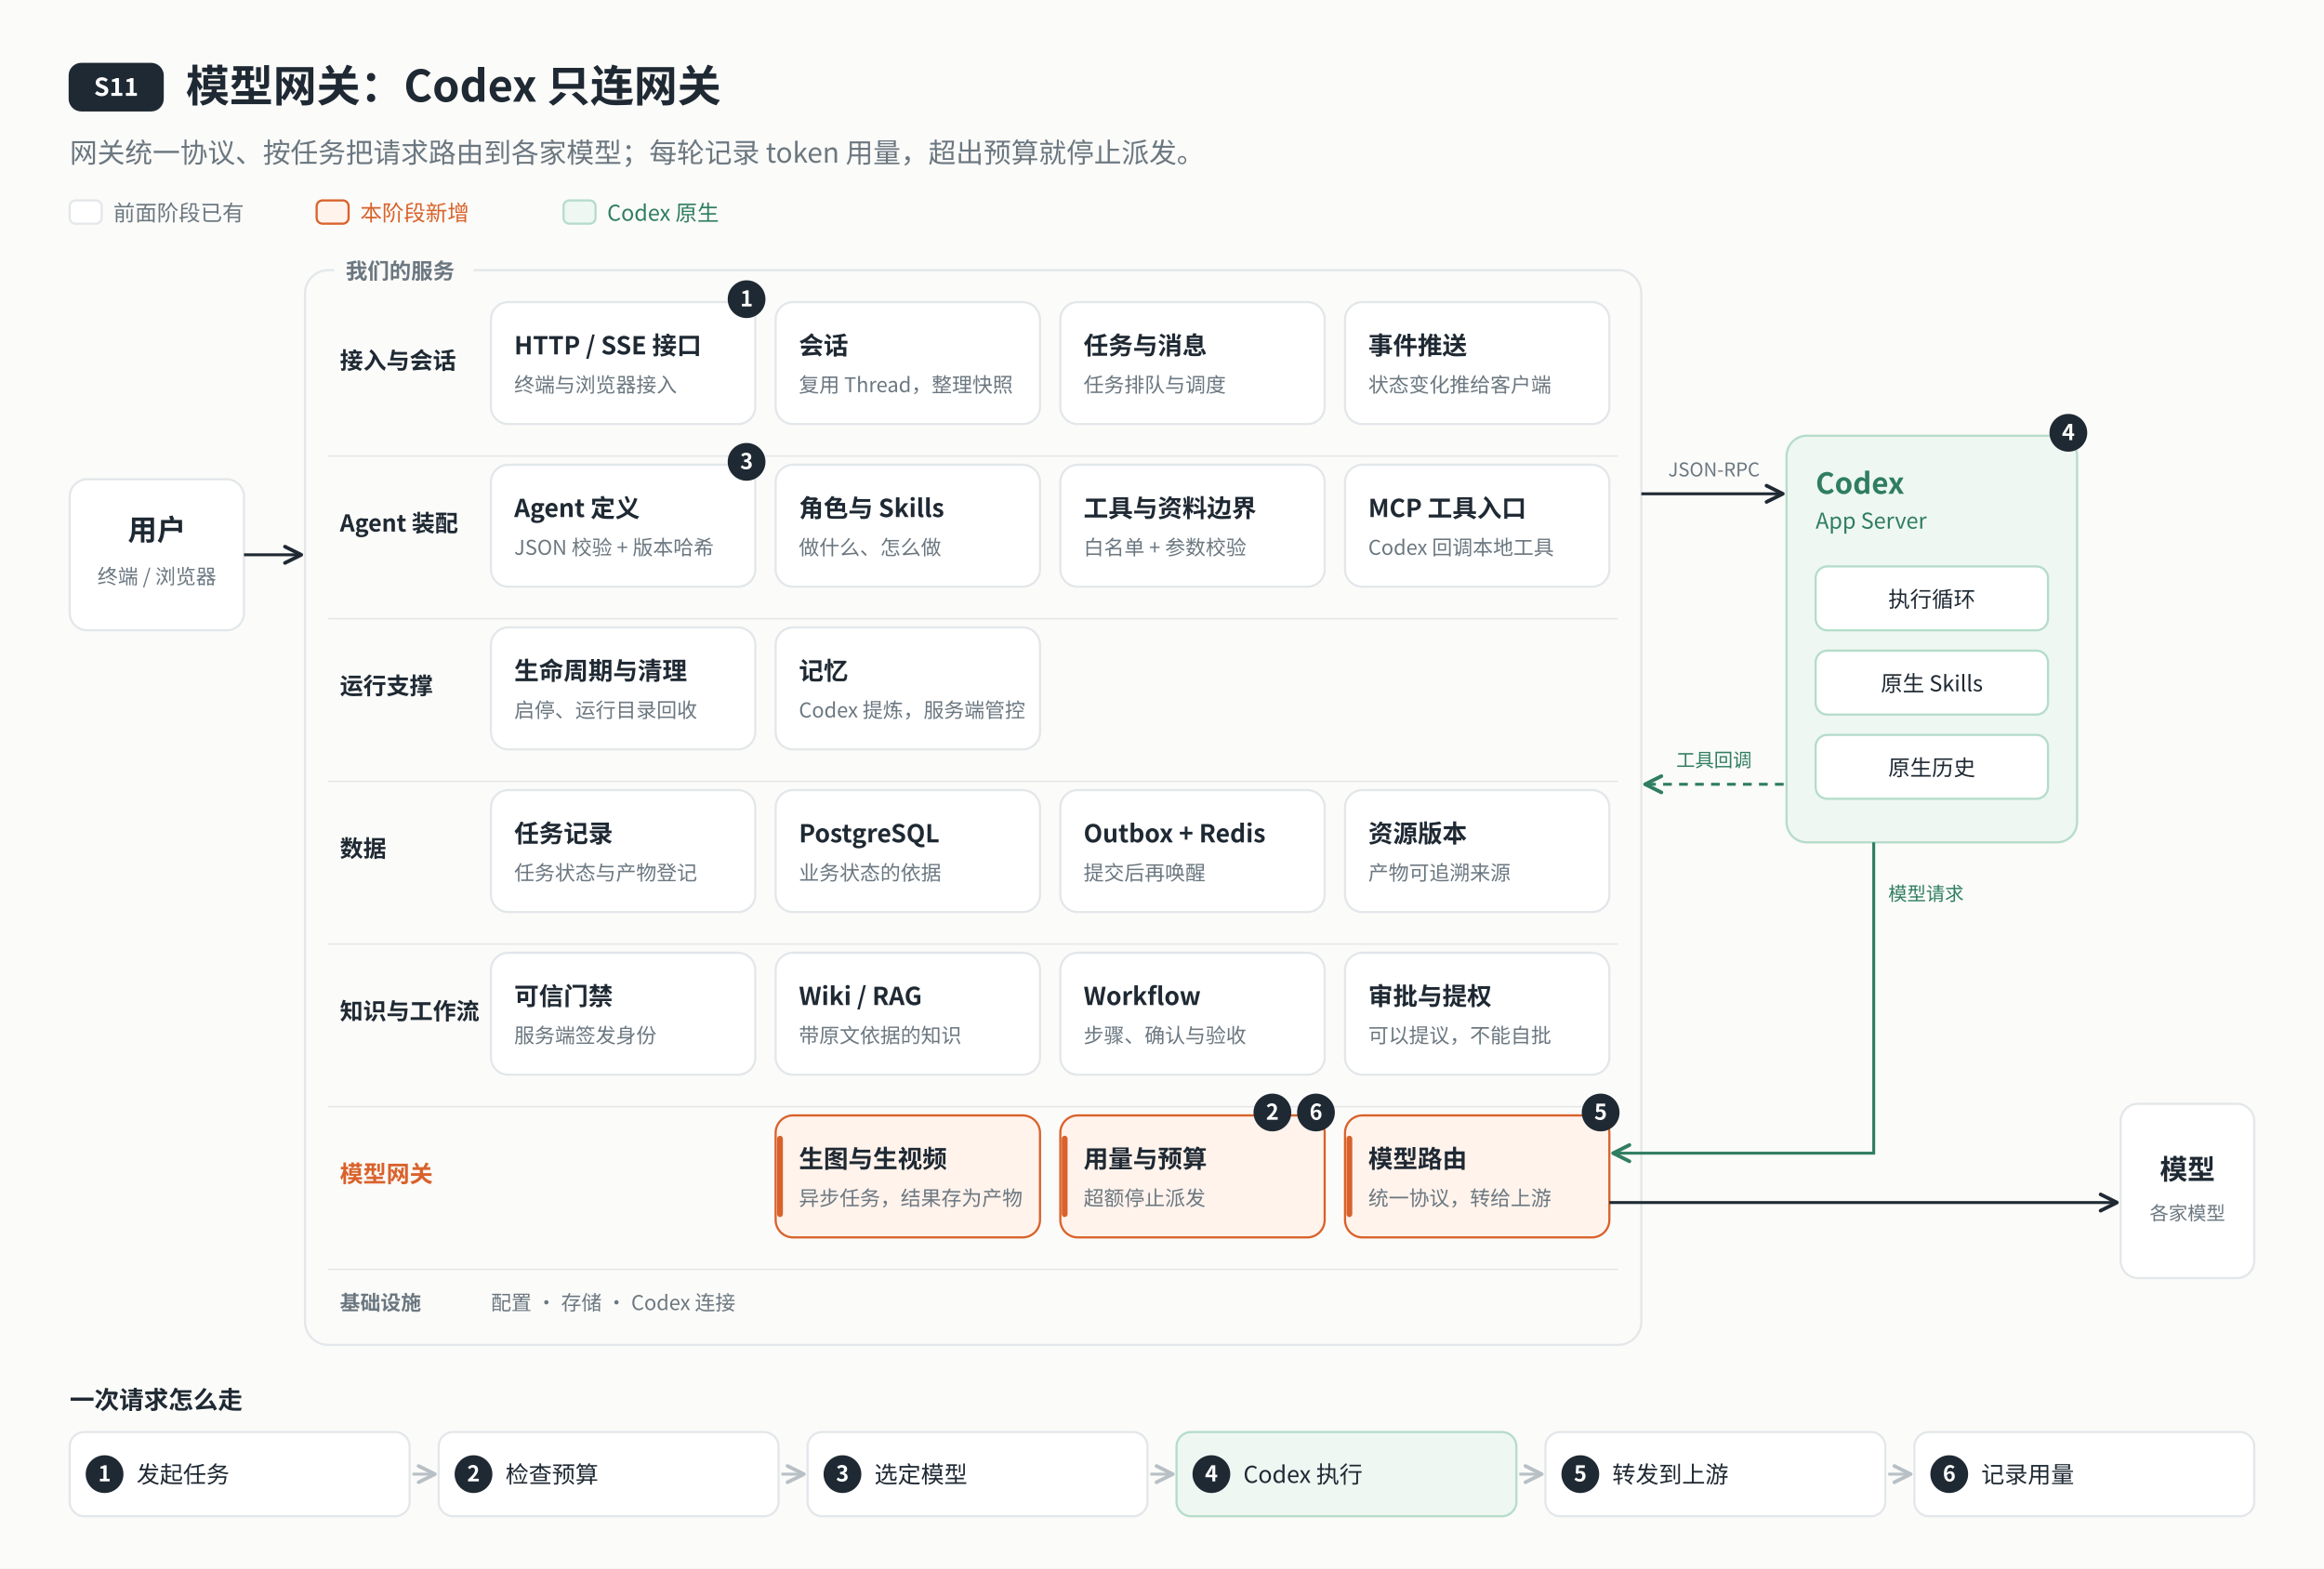
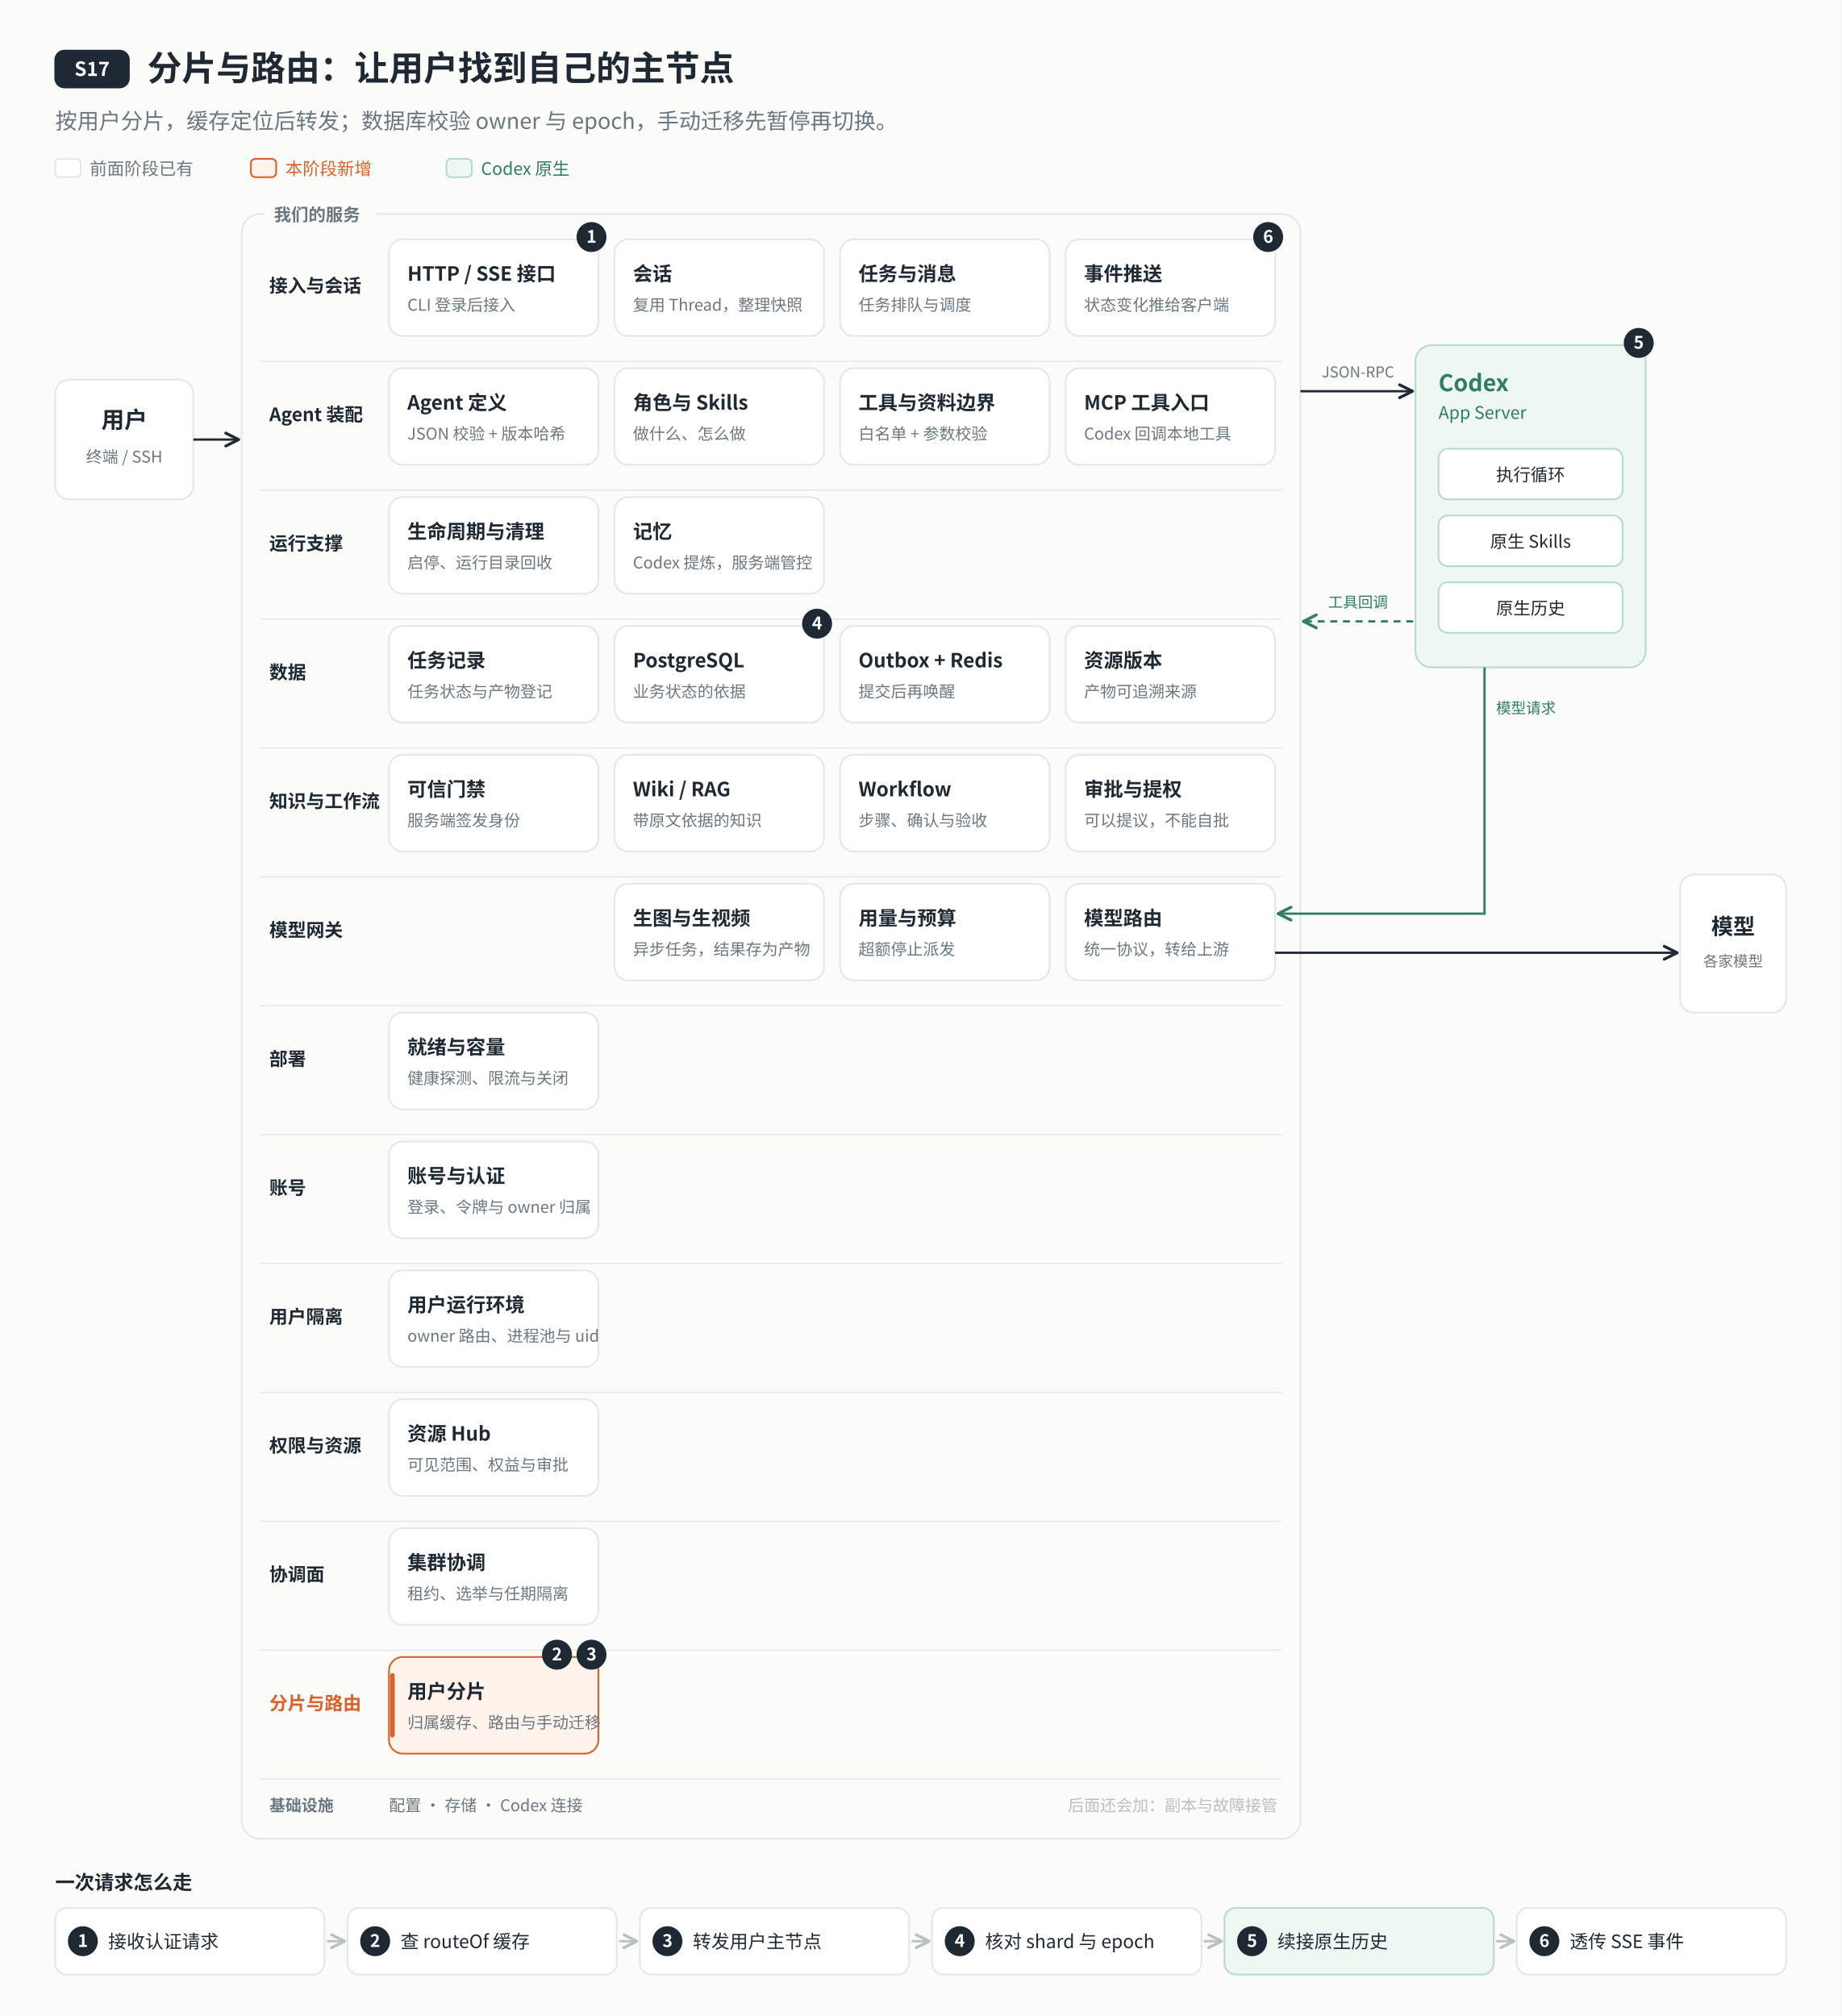
- <svg xmlns="http://www.w3.org/2000/svg" width="1600" height="1080" viewBox="0 0 1600 1080" role="img" aria-labelledby="title desc">
+ <svg xmlns="http://www.w3.org/2000/svg" width="1600" height="1752" viewBox="0 0 1600 1752" role="img" aria-labelledby="title desc">
  <defs>
    <marker id="mB8C0C6" viewBox="0 0 10 10" refX="8" refY="5" markerWidth="7" markerHeight="7" orient="auto-start-reverse">
      <path d="M1 1 L9 5 L1 9" fill="none" stroke="#B8C0C6" stroke-width="1.8" stroke-linecap="round" stroke-linejoin="round" />
    </marker>
    <marker id="m1F2933" viewBox="0 0 10 10" refX="8" refY="5" markerWidth="7" markerHeight="7" orient="auto-start-reverse">
      <path d="M1 1 L9 5 L1 9" fill="none" stroke="#1F2933" stroke-width="1.8" stroke-linecap="round" stroke-linejoin="round" />
    </marker>
    <marker id="m2F7D62" viewBox="0 0 10 10" refX="8" refY="5" markerWidth="7" markerHeight="7" orient="auto-start-reverse">
      <path d="M1 1 L9 5 L1 9" fill="none" stroke="#2F7D62" stroke-width="1.8" stroke-linecap="round" stroke-linejoin="round" />
    </marker>
  </defs>
  <g font-family="PingFang SC, Microsoft YaHei, Noto Sans CJK SC, sans-serif">
-     <rect x="0" y="0" width="1600" height="1080" fill="#FBFBF9" />
+     <rect x="0" y="0" width="1600" height="1752" fill="#FBFBF9" />
    <rect x="48" y="44" width="64" height="32" rx="8" fill="#1F2933" stroke="#1F2933" stroke-width="1.5" />
-     <text x="80" y="66" font-size="17" fill="#fff" font-weight="700" text-anchor="middle">S11</text>
-     <text x="128" y="70" font-size="30" fill="#1F2933" font-weight="700" text-anchor="start">模型网关：Codex 只连网关</text>
-     <text x="48" y="112" font-size="19" fill="#6B7780" font-weight="400" text-anchor="start">网关统一协议、按任务把请求路由到各家模型；每轮记录 token 用量，超出预算就停止派发。</text>
+     <text x="80" y="66" font-size="17" fill="#fff" font-weight="700" text-anchor="middle">S17</text>
+     <text x="128" y="70" font-size="30" fill="#1F2933" font-weight="700" text-anchor="start">分片与路由：让用户找到自己的主节点</text>
+     <text x="48" y="112" font-size="19" fill="#6B7780" font-weight="400" text-anchor="start">按用户分片，缓存定位后转发；数据库校验 owner 与 epoch，手动迁移先暂停再切换。</text>
    <rect x="48" y="138" width="22" height="16" rx="4" fill="#FFFFFF" stroke="#E3E7EA" stroke-width="1.5" />
    <text x="78" y="152" font-size="15" fill="#6B7780" font-weight="400" text-anchor="start">前面阶段已有</text>
    <rect x="218" y="138" width="22" height="16" rx="4" fill="#FFF3EC" stroke="#D9622B" stroke-width="1.5" />
    <text x="248" y="152" font-size="15" fill="#D9622B" font-weight="400" text-anchor="start">本阶段新增</text>
    <rect x="388" y="138" width="22" height="16" rx="4" fill="#EEF7F2" stroke="#B5DCCB" stroke-width="1.5" />
    <text x="418" y="152" font-size="15" fill="#2F7D62" font-weight="400" text-anchor="start">Codex 原生</text>
    <rect x="48" y="330" width="120" height="104" rx="12" fill="#FFFFFF" stroke="#E3E7EA" stroke-width="1.5" />
    <text x="108" y="372" font-size="20" fill="#1F2933" font-weight="600" text-anchor="middle">用户</text>
-     <text x="108" y="402" font-size="14" fill="#6B7780" font-weight="400" text-anchor="middle">终端 / 浏览器</text>
-     <rect x="210" y="186" width="920" height="740" rx="16" fill="none" stroke="#E3E7EA" stroke-width="1.5" />
+     <text x="108" y="402" font-size="14" fill="#6B7780" font-weight="400" text-anchor="middle">终端 / SSH</text>
+     <rect x="210" y="186" width="920" height="1412" rx="16" fill="none" stroke="#E3E7EA" stroke-width="1.5" />
    <rect x="230" y="175" width="96" height="22" fill="#FBFBF9" />
    <text x="238" y="192" font-size="15" fill="#6B7780" font-weight="600" text-anchor="start">我们的服务</text>
    <text x="234" y="254" font-size="16" fill="#1F2933" font-weight="600" text-anchor="start">接入与会话</text>
    <rect x="338" y="208" width="182" height="84" rx="12" fill="#FFFFFF" stroke="#E3E7EA" stroke-width="1.5" />
    <text x="354" y="244" font-size="17" fill="#1F2933" font-weight="600" text-anchor="start">HTTP / SSE 接口</text>
-     <text x="354" y="270" font-size="14" fill="#6B7780" font-weight="400" text-anchor="start">终端与浏览器接入</text>
+     <text x="354" y="270" font-size="14" fill="#6B7780" font-weight="400" text-anchor="start">CLI 登录后接入</text>
    <rect x="534" y="208" width="182" height="84" rx="12" fill="#FFFFFF" stroke="#E3E7EA" stroke-width="1.5" />
    <text x="550" y="244" font-size="17" fill="#1F2933" font-weight="600" text-anchor="start">会话</text>
    <text x="550" y="270" font-size="14" fill="#6B7780" font-weight="400" text-anchor="start">复用 Thread，整理快照</text>
    <rect x="730" y="208" width="182" height="84" rx="12" fill="#FFFFFF" stroke="#E3E7EA" stroke-width="1.5" />
    <text x="746" y="244" font-size="17" fill="#1F2933" font-weight="600" text-anchor="start">任务与消息</text>
    <text x="746" y="270" font-size="14" fill="#6B7780" font-weight="400" text-anchor="start">任务排队与调度</text>
    <rect x="926" y="208" width="182" height="84" rx="12" fill="#FFFFFF" stroke="#E3E7EA" stroke-width="1.5" />
    <text x="942" y="244" font-size="17" fill="#1F2933" font-weight="600" text-anchor="start">事件推送</text>
    <text x="942" y="270" font-size="14" fill="#6B7780" font-weight="400" text-anchor="start">状态变化推给客户端</text>
    <text x="234" y="366" font-size="16" fill="#1F2933" font-weight="600" text-anchor="start">Agent 装配</text>
    <line x1="226" y1="314" x2="1114" y2="314" stroke="#E3E7EA" stroke-width="1" />
    <rect x="338" y="320" width="182" height="84" rx="12" fill="#FFFFFF" stroke="#E3E7EA" stroke-width="1.5" />
    <text x="354" y="356" font-size="17" fill="#1F2933" font-weight="600" text-anchor="start">Agent 定义</text>
    <text x="354" y="382" font-size="14" fill="#6B7780" font-weight="400" text-anchor="start">JSON 校验 + 版本哈希</text>
    <rect x="534" y="320" width="182" height="84" rx="12" fill="#FFFFFF" stroke="#E3E7EA" stroke-width="1.5" />
    <text x="550" y="356" font-size="17" fill="#1F2933" font-weight="600" text-anchor="start">角色与 Skills</text>
    <text x="550" y="382" font-size="14" fill="#6B7780" font-weight="400" text-anchor="start">做什么、怎么做</text>
    <rect x="730" y="320" width="182" height="84" rx="12" fill="#FFFFFF" stroke="#E3E7EA" stroke-width="1.5" />
    <text x="746" y="356" font-size="17" fill="#1F2933" font-weight="600" text-anchor="start">工具与资料边界</text>
    <text x="746" y="382" font-size="14" fill="#6B7780" font-weight="400" text-anchor="start">白名单 + 参数校验</text>
    <rect x="926" y="320" width="182" height="84" rx="12" fill="#FFFFFF" stroke="#E3E7EA" stroke-width="1.5" />
    <text x="942" y="356" font-size="17" fill="#1F2933" font-weight="600" text-anchor="start">MCP 工具入口</text>
    <text x="942" y="382" font-size="14" fill="#6B7780" font-weight="400" text-anchor="start">Codex 回调本地工具</text>
    <text x="234" y="478" font-size="16" fill="#1F2933" font-weight="600" text-anchor="start">运行支撑</text>
    <line x1="226" y1="426" x2="1114" y2="426" stroke="#E3E7EA" stroke-width="1" />
    <rect x="338" y="432" width="182" height="84" rx="12" fill="#FFFFFF" stroke="#E3E7EA" stroke-width="1.5" />
    <text x="354" y="468" font-size="17" fill="#1F2933" font-weight="600" text-anchor="start">生命周期与清理</text>
    <text x="354" y="494" font-size="14" fill="#6B7780" font-weight="400" text-anchor="start">启停、运行目录回收</text>
    <rect x="534" y="432" width="182" height="84" rx="12" fill="#FFFFFF" stroke="#E3E7EA" stroke-width="1.5" />
    <text x="550" y="468" font-size="17" fill="#1F2933" font-weight="600" text-anchor="start">记忆</text>
    <text x="550" y="494" font-size="14" fill="#6B7780" font-weight="400" text-anchor="start">Codex 提炼，服务端管控</text>
    <text x="234" y="590" font-size="16" fill="#1F2933" font-weight="600" text-anchor="start">数据</text>
    <line x1="226" y1="538" x2="1114" y2="538" stroke="#E3E7EA" stroke-width="1" />
    <rect x="338" y="544" width="182" height="84" rx="12" fill="#FFFFFF" stroke="#E3E7EA" stroke-width="1.5" />
    <text x="354" y="580" font-size="17" fill="#1F2933" font-weight="600" text-anchor="start">任务记录</text>
    <text x="354" y="606" font-size="14" fill="#6B7780" font-weight="400" text-anchor="start">任务状态与产物登记</text>
    <rect x="534" y="544" width="182" height="84" rx="12" fill="#FFFFFF" stroke="#E3E7EA" stroke-width="1.5" />
    <text x="550" y="580" font-size="17" fill="#1F2933" font-weight="600" text-anchor="start">PostgreSQL</text>
    <text x="550" y="606" font-size="14" fill="#6B7780" font-weight="400" text-anchor="start">业务状态的依据</text>
    <rect x="730" y="544" width="182" height="84" rx="12" fill="#FFFFFF" stroke="#E3E7EA" stroke-width="1.5" />
    <text x="746" y="580" font-size="17" fill="#1F2933" font-weight="600" text-anchor="start">Outbox + Redis</text>
    <text x="746" y="606" font-size="14" fill="#6B7780" font-weight="400" text-anchor="start">提交后再唤醒</text>
    <rect x="926" y="544" width="182" height="84" rx="12" fill="#FFFFFF" stroke="#E3E7EA" stroke-width="1.5" />
    <text x="942" y="580" font-size="17" fill="#1F2933" font-weight="600" text-anchor="start">资源版本</text>
    <text x="942" y="606" font-size="14" fill="#6B7780" font-weight="400" text-anchor="start">产物可追溯来源</text>
    <text x="234" y="702" font-size="16" fill="#1F2933" font-weight="600" text-anchor="start">知识与工作流</text>
    <line x1="226" y1="650" x2="1114" y2="650" stroke="#E3E7EA" stroke-width="1" />
    <rect x="338" y="656" width="182" height="84" rx="12" fill="#FFFFFF" stroke="#E3E7EA" stroke-width="1.5" />
    <text x="354" y="692" font-size="17" fill="#1F2933" font-weight="600" text-anchor="start">可信门禁</text>
    <text x="354" y="718" font-size="14" fill="#6B7780" font-weight="400" text-anchor="start">服务端签发身份</text>
    <rect x="534" y="656" width="182" height="84" rx="12" fill="#FFFFFF" stroke="#E3E7EA" stroke-width="1.5" />
    <text x="550" y="692" font-size="17" fill="#1F2933" font-weight="600" text-anchor="start">Wiki / RAG</text>
    <text x="550" y="718" font-size="14" fill="#6B7780" font-weight="400" text-anchor="start">带原文依据的知识</text>
    <rect x="730" y="656" width="182" height="84" rx="12" fill="#FFFFFF" stroke="#E3E7EA" stroke-width="1.5" />
    <text x="746" y="692" font-size="17" fill="#1F2933" font-weight="600" text-anchor="start">Workflow</text>
    <text x="746" y="718" font-size="14" fill="#6B7780" font-weight="400" text-anchor="start">步骤、确认与验收</text>
    <rect x="926" y="656" width="182" height="84" rx="12" fill="#FFFFFF" stroke="#E3E7EA" stroke-width="1.5" />
    <text x="942" y="692" font-size="17" fill="#1F2933" font-weight="600" text-anchor="start">审批与提权</text>
    <text x="942" y="718" font-size="14" fill="#6B7780" font-weight="400" text-anchor="start">可以提议，不能自批</text>
-     <text x="234" y="814" font-size="16" fill="#D9622B" font-weight="600" text-anchor="start">模型网关</text>
+     <text x="234" y="814" font-size="16" fill="#1F2933" font-weight="600" text-anchor="start">模型网关</text>
    <line x1="226" y1="762" x2="1114" y2="762" stroke="#E3E7EA" stroke-width="1" />
-     <rect x="534" y="768" width="182" height="84" rx="12" fill="#FFF3EC" stroke="#D9622B" stroke-width="1.5" />
-     <rect x="535" y="782" width="4" height="56" rx="2" fill="#D9622B" />
+     <rect x="534" y="768" width="182" height="84" rx="12" fill="#FFFFFF" stroke="#E3E7EA" stroke-width="1.5" />
    <text x="550" y="804" font-size="17" fill="#1F2933" font-weight="600" text-anchor="start">生图与生视频</text>
    <text x="550" y="830" font-size="14" fill="#6B7780" font-weight="400" text-anchor="start">异步任务，结果存为产物</text>
-     <rect x="730" y="768" width="182" height="84" rx="12" fill="#FFF3EC" stroke="#D9622B" stroke-width="1.5" />
-     <rect x="731" y="782" width="4" height="56" rx="2" fill="#D9622B" />
+     <rect x="730" y="768" width="182" height="84" rx="12" fill="#FFFFFF" stroke="#E3E7EA" stroke-width="1.5" />
    <text x="746" y="804" font-size="17" fill="#1F2933" font-weight="600" text-anchor="start">用量与预算</text>
    <text x="746" y="830" font-size="14" fill="#6B7780" font-weight="400" text-anchor="start">超额停止派发</text>
-     <rect x="926" y="768" width="182" height="84" rx="12" fill="#FFF3EC" stroke="#D9622B" stroke-width="1.5" />
-     <rect x="927" y="782" width="4" height="56" rx="2" fill="#D9622B" />
+     <rect x="926" y="768" width="182" height="84" rx="12" fill="#FFFFFF" stroke="#E3E7EA" stroke-width="1.5" />
    <text x="942" y="804" font-size="17" fill="#1F2933" font-weight="600" text-anchor="start">模型路由</text>
    <text x="942" y="830" font-size="14" fill="#6B7780" font-weight="400" text-anchor="start">统一协议，转给上游</text>
+     <text x="234" y="926" font-size="16" fill="#1F2933" font-weight="600" text-anchor="start">部署</text>
    <line x1="226" y1="874" x2="1114" y2="874" stroke="#E3E7EA" stroke-width="1" />
-     <text x="234" y="902" font-size="14" fill="#6B7780" font-weight="600" text-anchor="start">基础设施</text>
-     <text x="338" y="902" font-size="14" fill="#6B7780" font-weight="400" text-anchor="start">配置 · 存储 · Codex 连接</text>
+     <rect x="338" y="880" width="182" height="84" rx="12" fill="#FFFFFF" stroke="#E3E7EA" stroke-width="1.5" />
+     <text x="354" y="916" font-size="17" fill="#1F2933" font-weight="600" text-anchor="start">就绪与容量</text>
+     <text x="354" y="942" font-size="14" fill="#6B7780" font-weight="400" text-anchor="start">健康探测、限流与关闭</text>
+     <text x="234" y="1038" font-size="16" fill="#1F2933" font-weight="600" text-anchor="start">账号</text>
+     <line x1="226" y1="986" x2="1114" y2="986" stroke="#E3E7EA" stroke-width="1" />
+     <rect x="338" y="992" width="182" height="84" rx="12" fill="#FFFFFF" stroke="#E3E7EA" stroke-width="1.5" />
+     <text x="354" y="1028" font-size="17" fill="#1F2933" font-weight="600" text-anchor="start">账号与认证</text>
+     <text x="354" y="1054" font-size="14" fill="#6B7780" font-weight="400" text-anchor="start">登录、令牌与 owner 归属</text>
+     <text x="234" y="1150" font-size="16" fill="#1F2933" font-weight="600" text-anchor="start">用户隔离</text>
+     <line x1="226" y1="1098" x2="1114" y2="1098" stroke="#E3E7EA" stroke-width="1" />
+     <rect x="338" y="1104" width="182" height="84" rx="12" fill="#FFFFFF" stroke="#E3E7EA" stroke-width="1.5" />
+     <text x="354" y="1140" font-size="17" fill="#1F2933" font-weight="600" text-anchor="start">用户运行环境</text>
+     <text x="354" y="1166" font-size="14" fill="#6B7780" font-weight="400" text-anchor="start">owner 路由、进程池与 uid</text>
+     <text x="234" y="1262" font-size="16" fill="#1F2933" font-weight="600" text-anchor="start">权限与资源</text>
+     <line x1="226" y1="1210" x2="1114" y2="1210" stroke="#E3E7EA" stroke-width="1" />
+     <rect x="338" y="1216" width="182" height="84" rx="12" fill="#FFFFFF" stroke="#E3E7EA" stroke-width="1.5" />
+     <text x="354" y="1252" font-size="17" fill="#1F2933" font-weight="600" text-anchor="start">资源 Hub</text>
+     <text x="354" y="1278" font-size="14" fill="#6B7780" font-weight="400" text-anchor="start">可见范围、权益与审批</text>
+     <text x="234" y="1374" font-size="16" fill="#1F2933" font-weight="600" text-anchor="start">协调面</text>
+     <line x1="226" y1="1322" x2="1114" y2="1322" stroke="#E3E7EA" stroke-width="1" />
+     <rect x="338" y="1328" width="182" height="84" rx="12" fill="#FFFFFF" stroke="#E3E7EA" stroke-width="1.5" />
+     <text x="354" y="1364" font-size="17" fill="#1F2933" font-weight="600" text-anchor="start">集群协调</text>
+     <text x="354" y="1390" font-size="14" fill="#6B7780" font-weight="400" text-anchor="start">租约、选举与任期隔离</text>
+     <text x="234" y="1486" font-size="16" fill="#D9622B" font-weight="600" text-anchor="start">分片与路由</text>
+     <line x1="226" y1="1434" x2="1114" y2="1434" stroke="#E3E7EA" stroke-width="1" />
+     <rect x="338" y="1440" width="182" height="84" rx="12" fill="#FFF3EC" stroke="#D9622B" stroke-width="1.5" />
+     <rect x="339" y="1454" width="4" height="56" rx="2" fill="#D9622B" />
+     <text x="354" y="1476" font-size="17" fill="#1F2933" font-weight="600" text-anchor="start">用户分片</text>
+     <text x="354" y="1502" font-size="14" fill="#6B7780" font-weight="400" text-anchor="start">归属缓存、路由与手动迁移</text>
+     <line x1="226" y1="1546" x2="1114" y2="1546" stroke="#E3E7EA" stroke-width="1" />
+     <text x="234" y="1574" font-size="14" fill="#6B7780" font-weight="600" text-anchor="start">基础设施</text>
+     <text x="338" y="1574" font-size="14" fill="#6B7780" font-weight="400" text-anchor="start">配置 · 存储 · Codex 连接</text>
+     <text x="1110" y="1574" font-size="14" fill="#B8C0C6" font-weight="400" text-anchor="end">后面还会加：副本与故障接管</text>
    <rect x="1230" y="300" width="200" height="280" rx="14" fill="#EEF7F2" stroke="#B5DCCB" stroke-width="1.5" />
    <text x="1250" y="340" font-size="20" fill="#2F7D62" font-weight="700" text-anchor="start">Codex</text>
    <text x="1250" y="364" font-size="15" fill="#2F7D62" font-weight="400" text-anchor="start">App Server</text>
    <rect x="1250" y="390" width="160" height="44" rx="8" fill="#FFFFFF" stroke="#B5DCCB" stroke-width="1.5" />
    <text x="1330" y="418" font-size="15" fill="#1F2933" font-weight="500" text-anchor="middle">执行循环</text>
    <rect x="1250" y="448" width="160" height="44" rx="8" fill="#FFFFFF" stroke="#B5DCCB" stroke-width="1.5" />
    <text x="1330" y="476" font-size="15" fill="#1F2933" font-weight="500" text-anchor="middle">原生 Skills</text>
    <rect x="1250" y="506" width="160" height="44" rx="8" fill="#FFFFFF" stroke="#B5DCCB" stroke-width="1.5" />
    <text x="1330" y="534" font-size="15" fill="#1F2933" font-weight="500" text-anchor="middle">原生历史</text>
    <rect x="1460" y="760" width="92" height="120" rx="12" fill="#FFFFFF" stroke="#E3E7EA" stroke-width="1.5" />
    <text x="1506" y="812" font-size="19" fill="#1F2933" font-weight="600" text-anchor="middle">模型</text>
    <text x="1506" y="840" font-size="13" fill="#6B7780" font-weight="400" text-anchor="middle">各家模型</text>
    <path d="M168,382 L206,382" fill="none" stroke="#1F2933" stroke-width="2" marker-end="url(#m1F2933)" />
    <path d="M1130,340 L1226,340" fill="none" stroke="#1F2933" stroke-width="2" marker-end="url(#m1F2933)" />
    <text x="1180" y="328" font-size="13" fill="#6B7780" font-weight="500" text-anchor="middle">JSON-RPC</text>
    <path d="M1228,540 L1134,540" fill="none" stroke="#2F7D62" stroke-width="2" stroke-dasharray="6 5" marker-end="url(#m2F7D62)" />
    <text x="1180" y="528" font-size="13" fill="#2F7D62" font-weight="500" text-anchor="middle">工具回调</text>
    <path d="M1290,580 L1290,794 L1112,794" fill="none" stroke="#2F7D62" stroke-width="2" marker-end="url(#m2F7D62)" />
    <text x="1300" y="620" font-size="13" fill="#2F7D62" font-weight="500" text-anchor="start">模型请求</text>
    <path d="M1108,828 L1456,828" fill="none" stroke="#1F2933" stroke-width="2" marker-end="url(#m1F2933)" />
    <circle cx="514" cy="206" r="13" fill="#1F2933" />
    <text x="514" y="211" font-size="15" fill="#fff" font-weight="700" text-anchor="middle">1</text>
-     <circle cx="876" cy="766" r="13" fill="#1F2933" />
-     <text x="876" y="771" font-size="15" fill="#fff" font-weight="700" text-anchor="middle">2</text>
-     <circle cx="906" cy="766" r="13" fill="#1F2933" />
-     <text x="906" y="771" font-size="15" fill="#fff" font-weight="700" text-anchor="middle">6</text>
-     <circle cx="514" cy="318" r="13" fill="#1F2933" />
-     <text x="514" y="323" font-size="15" fill="#fff" font-weight="700" text-anchor="middle">3</text>
+     <circle cx="484" cy="1438" r="13" fill="#1F2933" />
+     <text x="484" y="1443" font-size="15" fill="#fff" font-weight="700" text-anchor="middle">2</text>
+     <circle cx="514" cy="1438" r="13" fill="#1F2933" />
+     <text x="514" y="1443" font-size="15" fill="#fff" font-weight="700" text-anchor="middle">3</text>
+     <circle cx="710" cy="542" r="13" fill="#1F2933" />
+     <text x="710" y="547" font-size="15" fill="#fff" font-weight="700" text-anchor="middle">4</text>
    <circle cx="1424" cy="298" r="13" fill="#1F2933" />
-     <text x="1424" y="303" font-size="15" fill="#fff" font-weight="700" text-anchor="middle">4</text>
-     <circle cx="1102" cy="766" r="13" fill="#1F2933" />
-     <text x="1102" y="771" font-size="15" fill="#fff" font-weight="700" text-anchor="middle">5</text>
-     <text x="48" y="970" font-size="17" fill="#1F2933" font-weight="700" text-anchor="start">一次请求怎么走</text>
-     <rect x="48" y="986" width="234" height="58" rx="10" fill="#FFFFFF" stroke="#E3E7EA" stroke-width="1.5" />
-     <circle cx="72" cy="1015" r="13" fill="#1F2933" />
-     <text x="72" y="1020" font-size="15" fill="#fff" font-weight="700" text-anchor="middle">1</text>
-     <text x="94" y="1021" font-size="16" fill="#1F2933" font-weight="500" text-anchor="start">发起任务</text>
-     <path d="M284,1015 L298,1015" fill="none" stroke="#B8C0C6" stroke-width="2" marker-end="url(#mB8C0C6)" />
-     <rect x="302" y="986" width="234" height="58" rx="10" fill="#FFFFFF" stroke="#E3E7EA" stroke-width="1.5" />
-     <circle cx="326" cy="1015" r="13" fill="#1F2933" />
-     <text x="326" y="1020" font-size="15" fill="#fff" font-weight="700" text-anchor="middle">2</text>
-     <text x="348" y="1021" font-size="16" fill="#1F2933" font-weight="500" text-anchor="start">检查预算</text>
-     <path d="M538,1015 L552,1015" fill="none" stroke="#B8C0C6" stroke-width="2" marker-end="url(#mB8C0C6)" />
-     <rect x="556" y="986" width="234" height="58" rx="10" fill="#FFFFFF" stroke="#E3E7EA" stroke-width="1.5" />
-     <circle cx="580" cy="1015" r="13" fill="#1F2933" />
-     <text x="580" y="1020" font-size="15" fill="#fff" font-weight="700" text-anchor="middle">3</text>
-     <text x="602" y="1021" font-size="16" fill="#1F2933" font-weight="500" text-anchor="start">选定模型</text>
-     <path d="M792,1015 L806,1015" fill="none" stroke="#B8C0C6" stroke-width="2" marker-end="url(#mB8C0C6)" />
-     <rect x="810" y="986" width="234" height="58" rx="10" fill="#EEF7F2" stroke="#B5DCCB" stroke-width="1.5" />
-     <circle cx="834" cy="1015" r="13" fill="#1F2933" />
-     <text x="834" y="1020" font-size="15" fill="#fff" font-weight="700" text-anchor="middle">4</text>
-     <text x="856" y="1021" font-size="16" fill="#1F2933" font-weight="500" text-anchor="start">Codex 执行</text>
-     <path d="M1046,1015 L1060,1015" fill="none" stroke="#B8C0C6" stroke-width="2" marker-end="url(#mB8C0C6)" />
-     <rect x="1064" y="986" width="234" height="58" rx="10" fill="#FFFFFF" stroke="#E3E7EA" stroke-width="1.5" />
-     <circle cx="1088" cy="1015" r="13" fill="#1F2933" />
-     <text x="1088" y="1020" font-size="15" fill="#fff" font-weight="700" text-anchor="middle">5</text>
-     <text x="1110" y="1021" font-size="16" fill="#1F2933" font-weight="500" text-anchor="start">转发到上游</text>
-     <path d="M1300,1015 L1314,1015" fill="none" stroke="#B8C0C6" stroke-width="2" marker-end="url(#mB8C0C6)" />
-     <rect x="1318" y="986" width="234" height="58" rx="10" fill="#FFFFFF" stroke="#E3E7EA" stroke-width="1.5" />
-     <circle cx="1342" cy="1015" r="13" fill="#1F2933" />
-     <text x="1342" y="1020" font-size="15" fill="#fff" font-weight="700" text-anchor="middle">6</text>
-     <text x="1364" y="1021" font-size="16" fill="#1F2933" font-weight="500" text-anchor="start">记录用量</text>
+     <text x="1424" y="303" font-size="15" fill="#fff" font-weight="700" text-anchor="middle">5</text>
+     <circle cx="1102" cy="206" r="13" fill="#1F2933" />
+     <text x="1102" y="211" font-size="15" fill="#fff" font-weight="700" text-anchor="middle">6</text>
+     <text x="48" y="1642" font-size="17" fill="#1F2933" font-weight="700" text-anchor="start">一次请求怎么走</text>
+     <rect x="48" y="1658" width="234" height="58" rx="10" fill="#FFFFFF" stroke="#E3E7EA" stroke-width="1.5" />
+     <circle cx="72" cy="1687" r="13" fill="#1F2933" />
+     <text x="72" y="1692" font-size="15" fill="#fff" font-weight="700" text-anchor="middle">1</text>
+     <text x="94" y="1693" font-size="16" fill="#1F2933" font-weight="500" text-anchor="start">接收认证请求</text>
+     <path d="M284,1687 L298,1687" fill="none" stroke="#B8C0C6" stroke-width="2" marker-end="url(#mB8C0C6)" />
+     <rect x="302" y="1658" width="234" height="58" rx="10" fill="#FFFFFF" stroke="#E3E7EA" stroke-width="1.5" />
+     <circle cx="326" cy="1687" r="13" fill="#1F2933" />
+     <text x="326" y="1692" font-size="15" fill="#fff" font-weight="700" text-anchor="middle">2</text>
+     <text x="348" y="1693" font-size="16" fill="#1F2933" font-weight="500" text-anchor="start">查 routeOf 缓存</text>
+     <path d="M538,1687 L552,1687" fill="none" stroke="#B8C0C6" stroke-width="2" marker-end="url(#mB8C0C6)" />
+     <rect x="556" y="1658" width="234" height="58" rx="10" fill="#FFFFFF" stroke="#E3E7EA" stroke-width="1.5" />
+     <circle cx="580" cy="1687" r="13" fill="#1F2933" />
+     <text x="580" y="1692" font-size="15" fill="#fff" font-weight="700" text-anchor="middle">3</text>
+     <text x="602" y="1693" font-size="16" fill="#1F2933" font-weight="500" text-anchor="start">转发用户主节点</text>
+     <path d="M792,1687 L806,1687" fill="none" stroke="#B8C0C6" stroke-width="2" marker-end="url(#mB8C0C6)" />
+     <rect x="810" y="1658" width="234" height="58" rx="10" fill="#FFFFFF" stroke="#E3E7EA" stroke-width="1.5" />
+     <circle cx="834" cy="1687" r="13" fill="#1F2933" />
+     <text x="834" y="1692" font-size="15" fill="#fff" font-weight="700" text-anchor="middle">4</text>
+     <text x="856" y="1693" font-size="16" fill="#1F2933" font-weight="500" text-anchor="start">核对 shard 与 epoch</text>
+     <path d="M1046,1687 L1060,1687" fill="none" stroke="#B8C0C6" stroke-width="2" marker-end="url(#mB8C0C6)" />
+     <rect x="1064" y="1658" width="234" height="58" rx="10" fill="#EEF7F2" stroke="#B5DCCB" stroke-width="1.5" />
+     <circle cx="1088" cy="1687" r="13" fill="#1F2933" />
+     <text x="1088" y="1692" font-size="15" fill="#fff" font-weight="700" text-anchor="middle">5</text>
+     <text x="1110" y="1693" font-size="16" fill="#1F2933" font-weight="500" text-anchor="start">续接原生历史</text>
+     <path d="M1300,1687 L1314,1687" fill="none" stroke="#B8C0C6" stroke-width="2" marker-end="url(#mB8C0C6)" />
+     <rect x="1318" y="1658" width="234" height="58" rx="10" fill="#FFFFFF" stroke="#E3E7EA" stroke-width="1.5" />
+     <circle cx="1342" cy="1687" r="13" fill="#1F2933" />
+     <text x="1342" y="1692" font-size="15" fill="#fff" font-weight="700" text-anchor="middle">6</text>
+     <text x="1364" y="1693" font-size="16" fill="#1F2933" font-weight="500" text-anchor="start">透传 SSE 事件</text>
  </g>
</svg>
